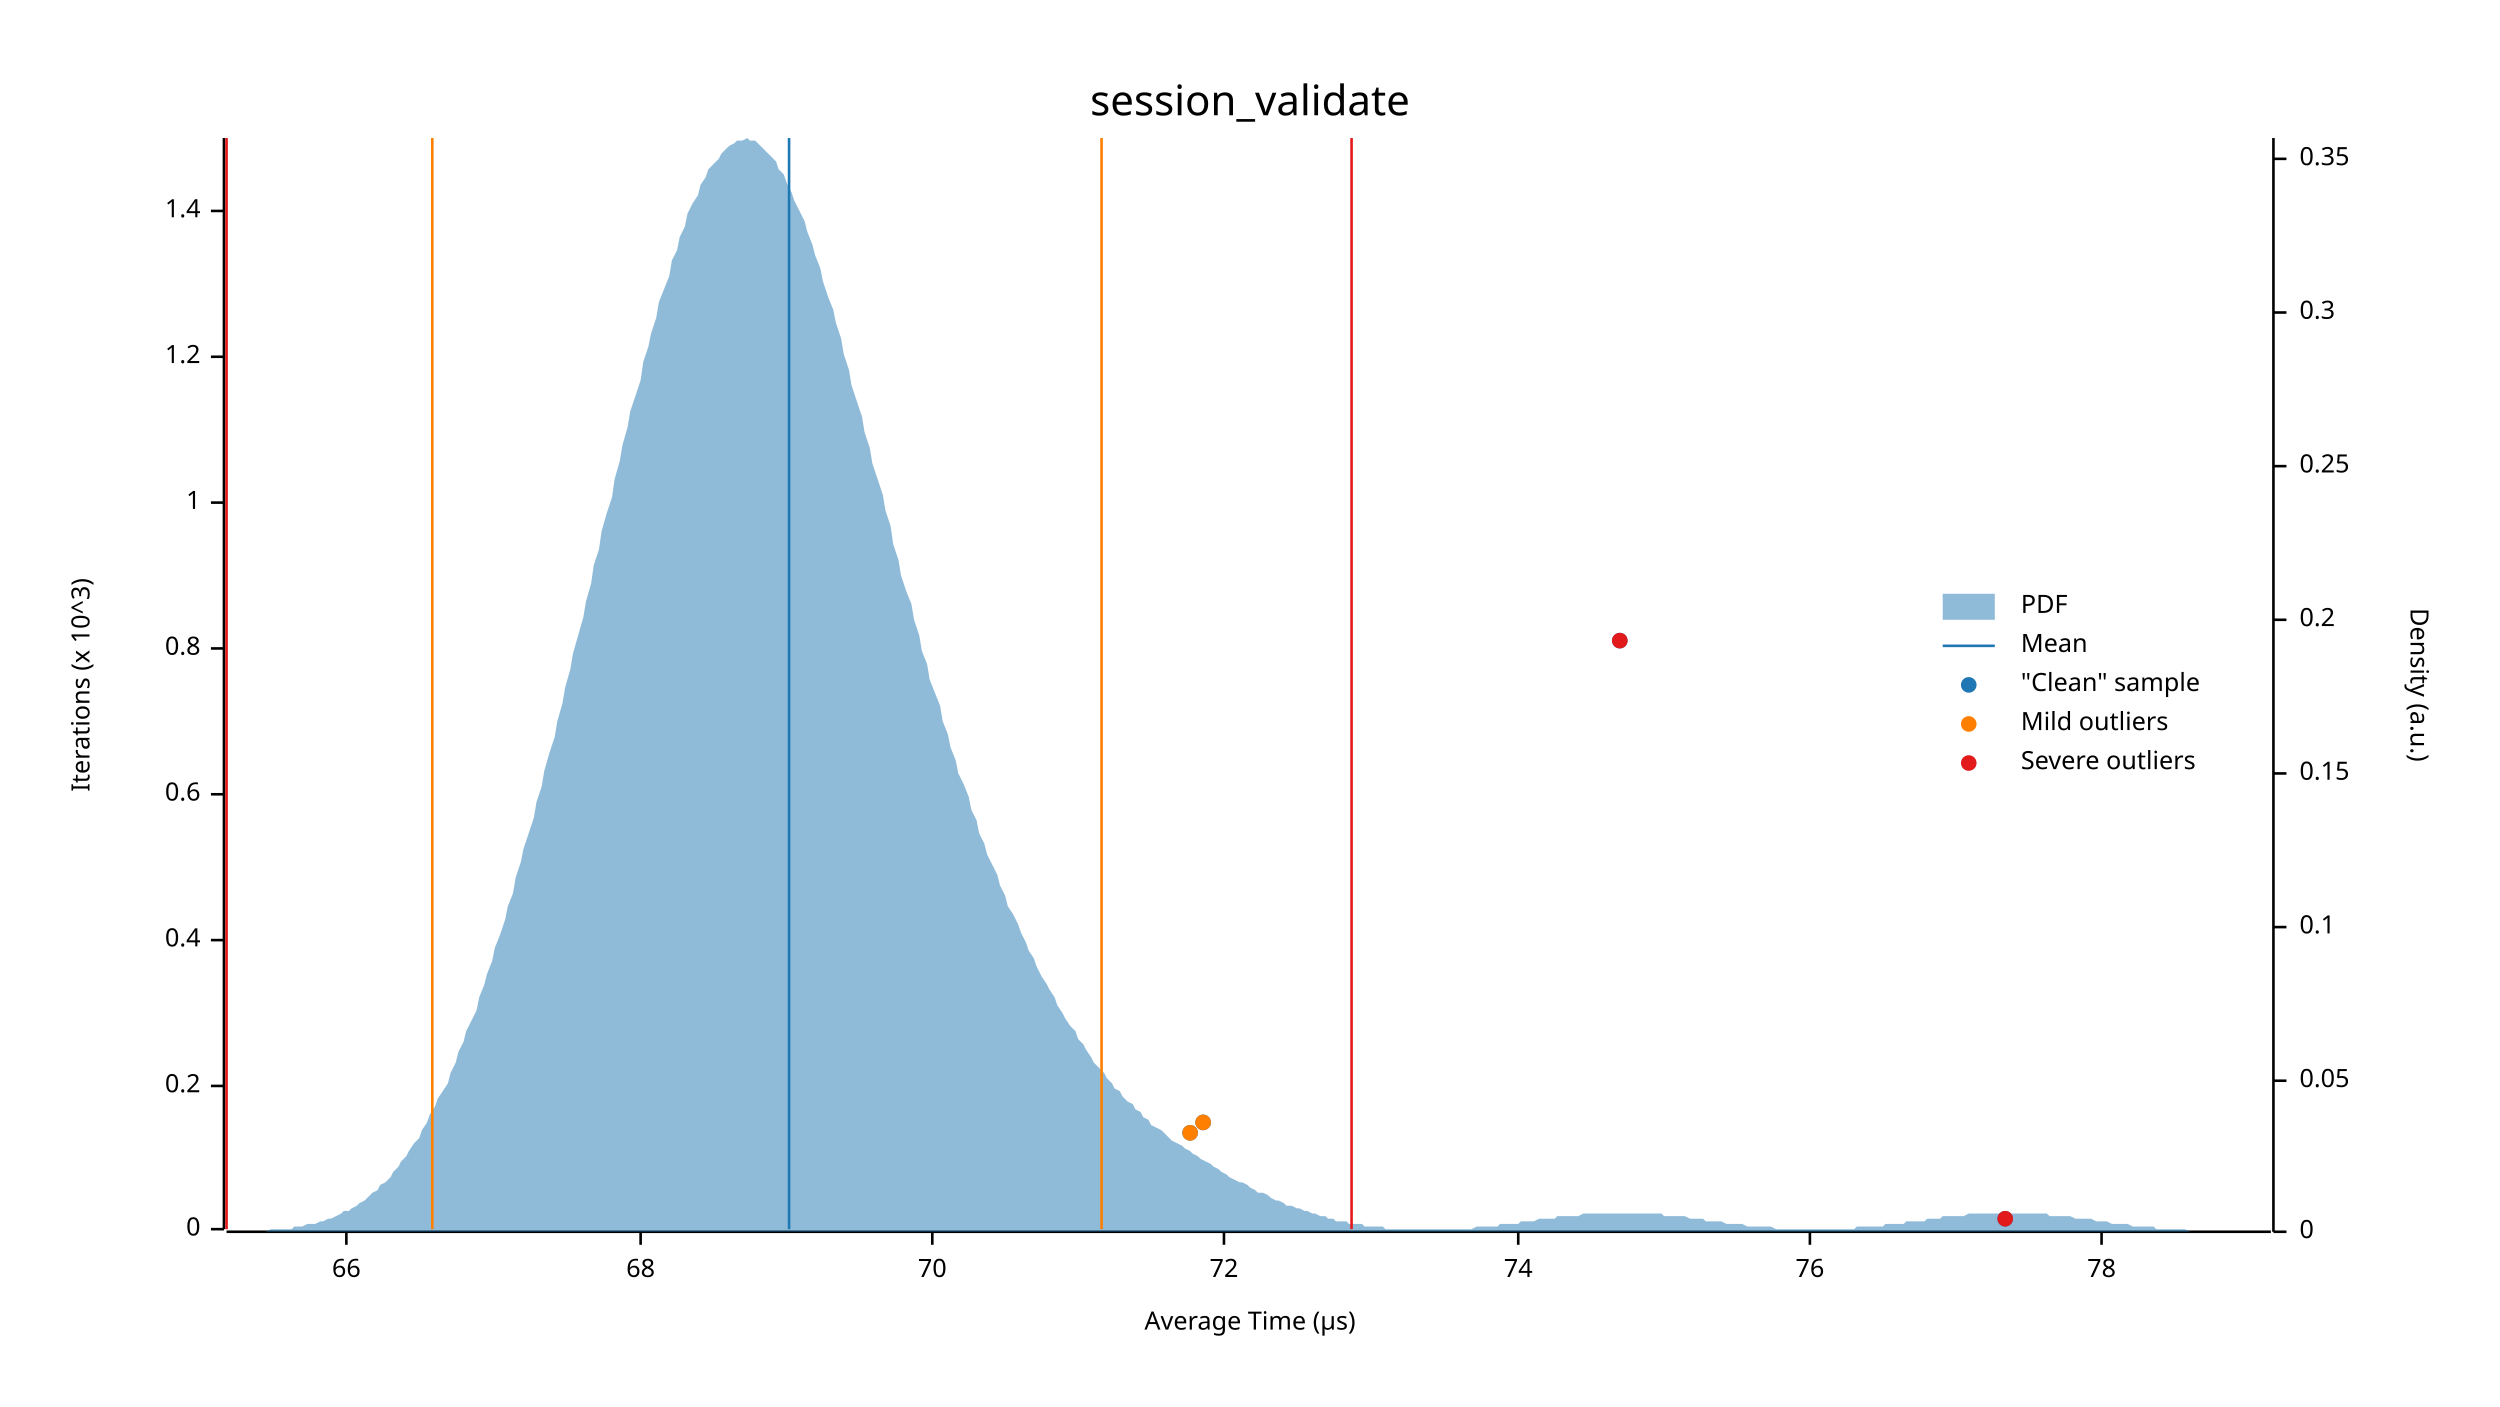
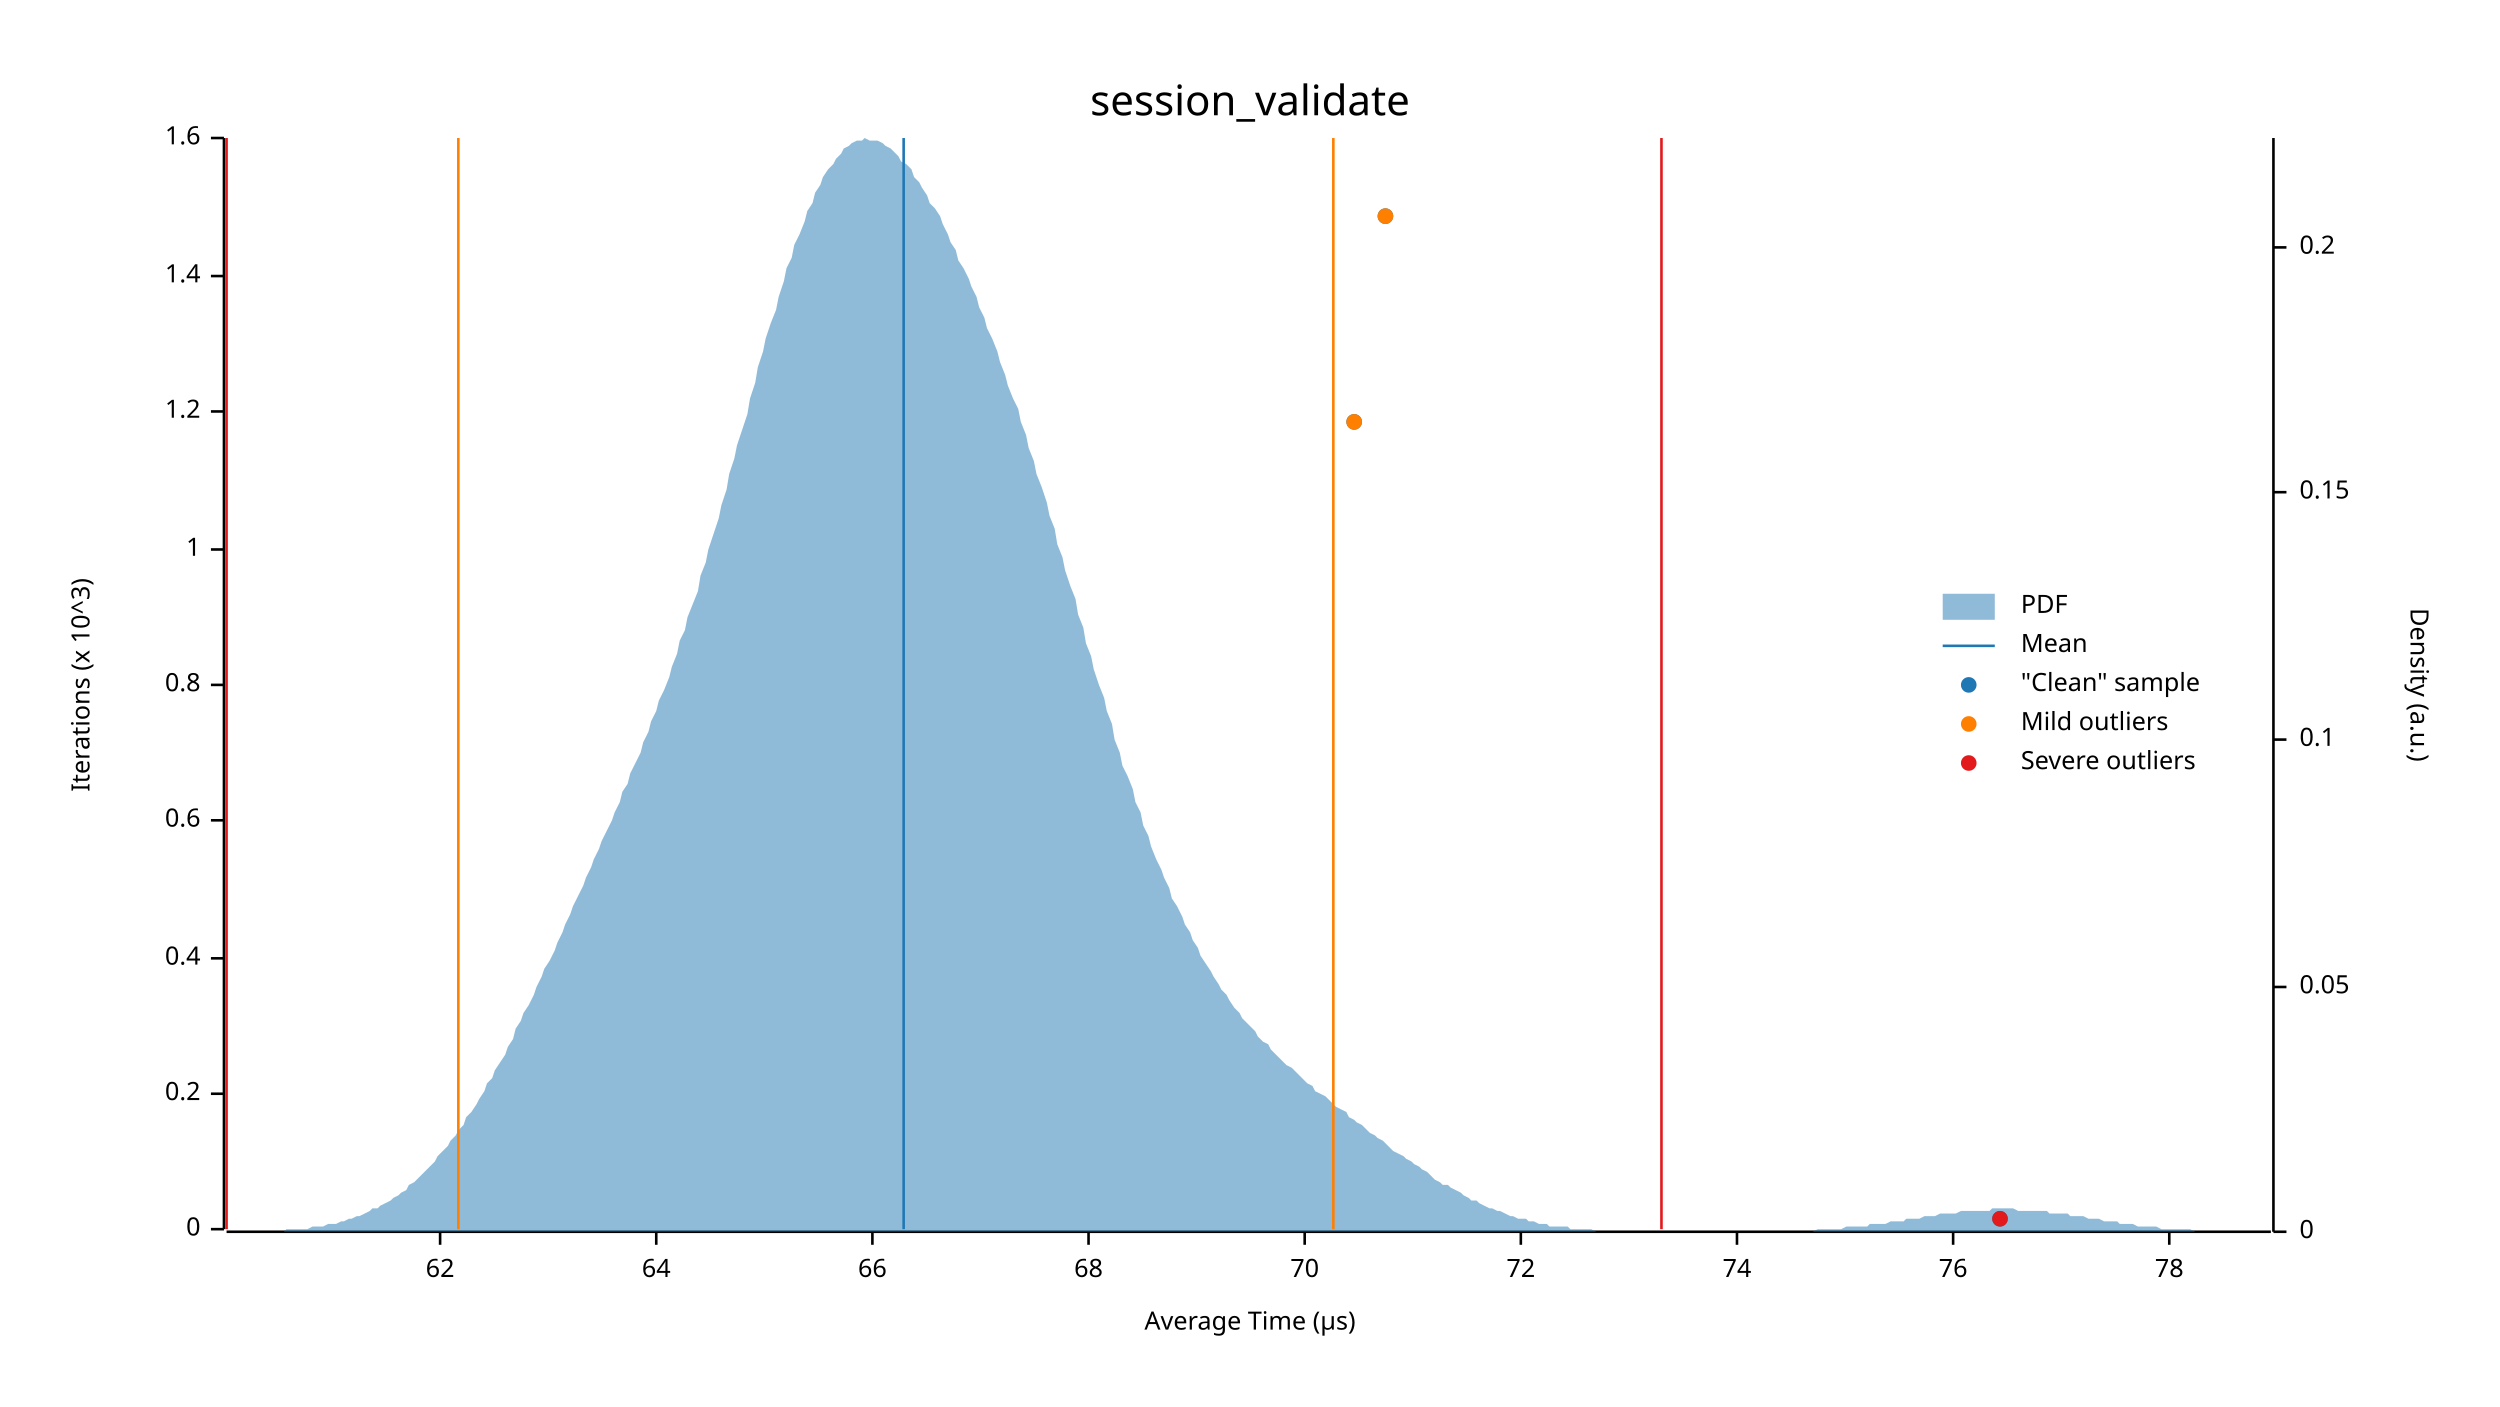
<svg xmlns="http://www.w3.org/2000/svg" width="960" height="540" viewBox="0 0 960 540">
  <text x="480" y="32" dy="0.76em" text-anchor="middle" font-family="sans-serif" font-size="16.129" opacity="1" fill="#000000">
session_validate
</text>
  <text x="27" y="263" dy="0.76em" text-anchor="middle" font-family="sans-serif" font-size="9.677" opacity="1" fill="#000000" transform="rotate(270, 27, 263)">
Iterations (x 10^3)
</text>
  <text x="480" y="513" dy="-0.5ex" text-anchor="middle" font-family="sans-serif" font-size="9.677" opacity="1" fill="#000000">
Average Time (µs)
</text>
  <polyline fill="none" opacity="1" stroke="#000000" stroke-width="1" points="86,53 86,472 " />
  <text x="77" y="472" dy="0.5ex" text-anchor="end" font-family="sans-serif" font-size="9.677" opacity="1" fill="#000000">
0
</text>
  <polyline fill="none" opacity="1" stroke="#000000" stroke-width="1" points="81,472 86,472 " />
-   <text x="77" y="417" dy="0.5ex" text-anchor="end" font-family="sans-serif" font-size="9.677" opacity="1" fill="#000000">
+   <text x="77" y="420" dy="0.5ex" text-anchor="end" font-family="sans-serif" font-size="9.677" opacity="1" fill="#000000">
0.2
</text>
-   <polyline fill="none" opacity="1" stroke="#000000" stroke-width="1" points="81,417 86,417 " />
-   <text x="77" y="361" dy="0.5ex" text-anchor="end" font-family="sans-serif" font-size="9.677" opacity="1" fill="#000000">
+   <polyline fill="none" opacity="1" stroke="#000000" stroke-width="1" points="81,420 86,420 " />
+   <text x="77" y="368" dy="0.5ex" text-anchor="end" font-family="sans-serif" font-size="9.677" opacity="1" fill="#000000">
0.4
</text>
-   <polyline fill="none" opacity="1" stroke="#000000" stroke-width="1" points="81,361 86,361 " />
-   <text x="77" y="305" dy="0.5ex" text-anchor="end" font-family="sans-serif" font-size="9.677" opacity="1" fill="#000000">
+   <polyline fill="none" opacity="1" stroke="#000000" stroke-width="1" points="81,368 86,368 " />
+   <text x="77" y="315" dy="0.5ex" text-anchor="end" font-family="sans-serif" font-size="9.677" opacity="1" fill="#000000">
0.6
</text>
-   <polyline fill="none" opacity="1" stroke="#000000" stroke-width="1" points="81,305 86,305 " />
-   <text x="77" y="249" dy="0.5ex" text-anchor="end" font-family="sans-serif" font-size="9.677" opacity="1" fill="#000000">
+   <polyline fill="none" opacity="1" stroke="#000000" stroke-width="1" points="81,315 86,315 " />
+   <text x="77" y="263" dy="0.5ex" text-anchor="end" font-family="sans-serif" font-size="9.677" opacity="1" fill="#000000">
0.8
</text>
-   <polyline fill="none" opacity="1" stroke="#000000" stroke-width="1" points="81,249 86,249 " />
-   <text x="77" y="193" dy="0.5ex" text-anchor="end" font-family="sans-serif" font-size="9.677" opacity="1" fill="#000000">
+   <polyline fill="none" opacity="1" stroke="#000000" stroke-width="1" points="81,263 86,263 " />
+   <text x="77" y="211" dy="0.5ex" text-anchor="end" font-family="sans-serif" font-size="9.677" opacity="1" fill="#000000">
1
</text>
-   <polyline fill="none" opacity="1" stroke="#000000" stroke-width="1" points="81,193 86,193 " />
-   <text x="77" y="137" dy="0.5ex" text-anchor="end" font-family="sans-serif" font-size="9.677" opacity="1" fill="#000000">
+   <polyline fill="none" opacity="1" stroke="#000000" stroke-width="1" points="81,211 86,211 " />
+   <text x="77" y="158" dy="0.5ex" text-anchor="end" font-family="sans-serif" font-size="9.677" opacity="1" fill="#000000">
1.2
</text>
-   <polyline fill="none" opacity="1" stroke="#000000" stroke-width="1" points="81,137 86,137 " />
-   <text x="77" y="81" dy="0.5ex" text-anchor="end" font-family="sans-serif" font-size="9.677" opacity="1" fill="#000000">
+   <polyline fill="none" opacity="1" stroke="#000000" stroke-width="1" points="81,158 86,158 " />
+   <text x="77" y="106" dy="0.5ex" text-anchor="end" font-family="sans-serif" font-size="9.677" opacity="1" fill="#000000">
1.4
</text>
-   <polyline fill="none" opacity="1" stroke="#000000" stroke-width="1" points="81,81 86,81 " />
+   <polyline fill="none" opacity="1" stroke="#000000" stroke-width="1" points="81,106 86,106 " />
+   <text x="77" y="53" dy="0.5ex" text-anchor="end" font-family="sans-serif" font-size="9.677" opacity="1" fill="#000000">
+ 1.6
+ </text>
+   <polyline fill="none" opacity="1" stroke="#000000" stroke-width="1" points="81,53 86,53 " />
  <polyline fill="none" opacity="1" stroke="#000000" stroke-width="1" points="87,473 872,473 " />
-   <text x="133" y="483" dy="0.76em" text-anchor="middle" font-family="sans-serif" font-size="9.677" opacity="1" fill="#000000">
+   <text x="169" y="483" dy="0.76em" text-anchor="middle" font-family="sans-serif" font-size="9.677" opacity="1" fill="#000000">
+ 62
+ </text>
+   <polyline fill="none" opacity="1" stroke="#000000" stroke-width="1" points="169,473 169,478 " />
+   <text x="252" y="483" dy="0.76em" text-anchor="middle" font-family="sans-serif" font-size="9.677" opacity="1" fill="#000000">
+ 64
+ </text>
+   <polyline fill="none" opacity="1" stroke="#000000" stroke-width="1" points="252,473 252,478 " />
+   <text x="335" y="483" dy="0.76em" text-anchor="middle" font-family="sans-serif" font-size="9.677" opacity="1" fill="#000000">
66
</text>
-   <polyline fill="none" opacity="1" stroke="#000000" stroke-width="1" points="133,473 133,478 " />
-   <text x="246" y="483" dy="0.76em" text-anchor="middle" font-family="sans-serif" font-size="9.677" opacity="1" fill="#000000">
+   <polyline fill="none" opacity="1" stroke="#000000" stroke-width="1" points="335,473 335,478 " />
+   <text x="418" y="483" dy="0.76em" text-anchor="middle" font-family="sans-serif" font-size="9.677" opacity="1" fill="#000000">
68
</text>
-   <polyline fill="none" opacity="1" stroke="#000000" stroke-width="1" points="246,473 246,478 " />
-   <text x="358" y="483" dy="0.76em" text-anchor="middle" font-family="sans-serif" font-size="9.677" opacity="1" fill="#000000">
+   <polyline fill="none" opacity="1" stroke="#000000" stroke-width="1" points="418,473 418,478 " />
+   <text x="501" y="483" dy="0.76em" text-anchor="middle" font-family="sans-serif" font-size="9.677" opacity="1" fill="#000000">
70
</text>
-   <polyline fill="none" opacity="1" stroke="#000000" stroke-width="1" points="358,473 358,478 " />
-   <text x="470" y="483" dy="0.76em" text-anchor="middle" font-family="sans-serif" font-size="9.677" opacity="1" fill="#000000">
+   <polyline fill="none" opacity="1" stroke="#000000" stroke-width="1" points="501,473 501,478 " />
+   <text x="584" y="483" dy="0.76em" text-anchor="middle" font-family="sans-serif" font-size="9.677" opacity="1" fill="#000000">
72
</text>
-   <polyline fill="none" opacity="1" stroke="#000000" stroke-width="1" points="470,473 470,478 " />
-   <text x="583" y="483" dy="0.76em" text-anchor="middle" font-family="sans-serif" font-size="9.677" opacity="1" fill="#000000">
+   <polyline fill="none" opacity="1" stroke="#000000" stroke-width="1" points="584,473 584,478 " />
+   <text x="667" y="483" dy="0.76em" text-anchor="middle" font-family="sans-serif" font-size="9.677" opacity="1" fill="#000000">
74
</text>
-   <polyline fill="none" opacity="1" stroke="#000000" stroke-width="1" points="583,473 583,478 " />
-   <text x="695" y="483" dy="0.76em" text-anchor="middle" font-family="sans-serif" font-size="9.677" opacity="1" fill="#000000">
+   <polyline fill="none" opacity="1" stroke="#000000" stroke-width="1" points="667,473 667,478 " />
+   <text x="750" y="483" dy="0.76em" text-anchor="middle" font-family="sans-serif" font-size="9.677" opacity="1" fill="#000000">
76
</text>
-   <polyline fill="none" opacity="1" stroke="#000000" stroke-width="1" points="695,473 695,478 " />
-   <text x="807" y="483" dy="0.76em" text-anchor="middle" font-family="sans-serif" font-size="9.677" opacity="1" fill="#000000">
+   <polyline fill="none" opacity="1" stroke="#000000" stroke-width="1" points="750,473 750,478 " />
+   <text x="833" y="483" dy="0.76em" text-anchor="middle" font-family="sans-serif" font-size="9.677" opacity="1" fill="#000000">
78
</text>
-   <polyline fill="none" opacity="1" stroke="#000000" stroke-width="1" points="807,473 807,478 " />
+   <polyline fill="none" opacity="1" stroke="#000000" stroke-width="1" points="833,473 833,478 " />
  <text x="933" y="263" dy="0.76em" text-anchor="middle" font-family="sans-serif" font-size="9.677" opacity="1" fill="#000000" transform="rotate(90, 933, 263)">
Density (a.u.)
</text>
  <polyline fill="none" opacity="1" stroke="#000000" stroke-width="1" points="873,53 873,473 " />
  <text x="883" y="473" dy="0.5ex" text-anchor="start" font-family="sans-serif" font-size="9.677" opacity="1" fill="#000000">
0
</text>
  <polyline fill="none" opacity="1" stroke="#000000" stroke-width="1" points="873,473 878,473 " />
-   <text x="883" y="415" dy="0.5ex" text-anchor="start" font-family="sans-serif" font-size="9.677" opacity="1" fill="#000000">
+   <text x="883" y="379" dy="0.5ex" text-anchor="start" font-family="sans-serif" font-size="9.677" opacity="1" fill="#000000">
0.05
</text>
-   <polyline fill="none" opacity="1" stroke="#000000" stroke-width="1" points="873,415 878,415 " />
-   <text x="883" y="356" dy="0.5ex" text-anchor="start" font-family="sans-serif" font-size="9.677" opacity="1" fill="#000000">
+   <polyline fill="none" opacity="1" stroke="#000000" stroke-width="1" points="873,379 878,379 " />
+   <text x="883" y="284" dy="0.5ex" text-anchor="start" font-family="sans-serif" font-size="9.677" opacity="1" fill="#000000">
0.1
</text>
-   <polyline fill="none" opacity="1" stroke="#000000" stroke-width="1" points="873,356 878,356 " />
-   <text x="883" y="297" dy="0.5ex" text-anchor="start" font-family="sans-serif" font-size="9.677" opacity="1" fill="#000000">
+   <polyline fill="none" opacity="1" stroke="#000000" stroke-width="1" points="873,284 878,284 " />
+   <text x="883" y="189" dy="0.5ex" text-anchor="start" font-family="sans-serif" font-size="9.677" opacity="1" fill="#000000">
0.15
</text>
-   <polyline fill="none" opacity="1" stroke="#000000" stroke-width="1" points="873,297 878,297 " />
-   <text x="883" y="238" dy="0.5ex" text-anchor="start" font-family="sans-serif" font-size="9.677" opacity="1" fill="#000000">
+   <polyline fill="none" opacity="1" stroke="#000000" stroke-width="1" points="873,189 878,189 " />
+   <text x="883" y="95" dy="0.5ex" text-anchor="start" font-family="sans-serif" font-size="9.677" opacity="1" fill="#000000">
0.2
</text>
-   <polyline fill="none" opacity="1" stroke="#000000" stroke-width="1" points="873,238 878,238 " />
-   <text x="883" y="179" dy="0.5ex" text-anchor="start" font-family="sans-serif" font-size="9.677" opacity="1" fill="#000000">
- 0.25
- </text>
-   <polyline fill="none" opacity="1" stroke="#000000" stroke-width="1" points="873,179 878,179 " />
-   <text x="883" y="120" dy="0.5ex" text-anchor="start" font-family="sans-serif" font-size="9.677" opacity="1" fill="#000000">
- 0.3
- </text>
-   <polyline fill="none" opacity="1" stroke="#000000" stroke-width="1" points="873,120 878,120 " />
-   <text x="883" y="61" dy="0.5ex" text-anchor="start" font-family="sans-serif" font-size="9.677" opacity="1" fill="#000000">
- 0.35
- </text>
-   <polyline fill="none" opacity="1" stroke="#000000" stroke-width="1" points="873,61 878,61 " />
-   <polygon opacity="0.5" fill="#1F78B4" points="87,473 88,473 90,473 91,473 93,473 94,473 96,473 98,473 99,473 101,473 102,473 104,472 105,472 107,472 109,472 110,472 112,472 113,471 115,471 116,471 118,470 120,470 121,470 123,469 124,469 126,468 127,468 129,467 131,466 132,465 134,465 135,464 137,463 138,462 140,461 142,459 143,458 145,457 146,455 148,454 150,452 151,450 153,448 154,446 156,444 157,442 159,439 161,437 162,434 164,431 165,428 167,425 168,422 170,419 172,416 173,412 175,408 176,404 178,400 179,396 181,392 183,388 184,383 186,378 187,374 189,369 190,364 192,359 194,353 195,348 197,343 198,337 200,331 201,326 203,320 205,314 206,308 208,302 209,296 211,289 213,283 214,277 216,270 217,264 219,257 220,251 222,244 224,237 225,231 227,224 228,217 230,211 231,204 233,197 235,191 236,184 238,177 239,171 241,164 242,158 244,152 246,146 247,139 249,133 250,128 252,122 253,116 255,111 257,106 258,100 260,96 261,91 263,87 264,82 266,78 268,75 269,71 271,68 272,65 274,63 276,61 277,59 279,57 280,56 282,55 283,54 285,54 287,53 288,54 290,54 291,55 293,57 294,58 296,60 298,62 299,65 301,67 302,70 304,74 305,77 307,81 309,85 310,89 312,94 313,98 315,103 316,108 318,114 320,119 321,124 323,130 324,136 326,142 327,148 329,154 331,160 332,166 334,172 335,178 337,184 339,190 340,196 342,202 343,209 345,215 346,221 348,227 350,232 351,238 353,244 354,250 356,255 357,261 359,266 361,271 362,277 364,282 365,287 367,292 368,297 370,301 372,306 373,311 375,315 376,320 378,324 379,328 381,332 383,336 384,340 386,344 387,348 389,351 391,355 392,358 394,362 395,365 397,368 398,371 400,375 402,378 403,380 405,383 406,386 408,389 409,391 411,394 413,396 414,399 416,401 417,403 419,406 420,408 422,410 424,412 425,414 427,416 428,418 430,419 431,421 433,423 435,424 436,426 438,427 439,429 441,430 442,432 444,433 446,434 447,435 449,437 450,438 452,439 454,440 455,441 457,442 458,443 460,444 461,445 463,446 465,447 466,448 468,449 469,450 471,451 472,452 474,453 476,454 477,454 479,455 480,456 482,457 483,458 485,458 487,459 488,460 490,461 491,461 493,462 494,463 496,463 498,464 499,464 501,465 502,465 504,466 505,466 507,467 509,467 510,468 512,468 513,469 515,469 517,469 518,470 520,470 521,470 523,470 524,471 526,471 528,471 529,471 531,471 532,472 534,472 535,472 537,472 539,472 540,472 542,472 543,472 545,472 546,472 548,472 550,472 551,472 553,472 554,472 556,472 557,472 559,472 561,472 562,472 564,472 565,472 567,471 568,471 570,471 572,471 573,471 575,471 576,470 578,470 580,470 581,470 583,470 584,469 586,469 587,469 589,469 591,468 592,468 594,468 595,468 597,468 598,467 600,467 602,467 603,467 605,467 606,467 608,466 609,466 611,466 613,466 614,466 616,466 617,466 619,466 620,466 622,466 624,466 625,466 627,466 628,466 630,466 632,466 633,466 635,466 636,466 638,466 639,467 641,467 643,467 644,467 646,467 647,467 649,468 650,468 652,468 654,468 655,469 657,469 658,469 660,469 661,469 663,470 665,470 666,470 668,470 669,470 671,471 672,471 674,471 676,471 677,471 679,471 680,471 682,472 683,472 685,472 687,472 688,472 690,472 691,472 693,472 695,472 696,472 698,472 699,472 701,472 702,472 704,472 706,472 707,472 709,472 710,472 712,472 713,471 715,471 717,471 718,471 720,471 721,471 723,471 724,470 726,470 728,470 729,470 731,470 732,469 734,469 735,469 737,469 739,469 740,468 742,468 743,468 745,468 746,467 748,467 750,467 751,467 753,467 754,467 756,466 758,466 759,466 761,466 762,466 764,466 765,466 767,466 769,466 770,466 772,466 773,466 775,466 776,466 778,466 780,466 781,466 783,466 784,466 786,466 787,467 789,467 791,467 792,467 794,467 795,467 797,468 798,468 800,468 802,468 803,468 805,469 806,469 808,469 809,469 811,470 813,470 814,470 816,470 817,470 819,471 821,471 822,471 824,471 825,471 827,471 828,472 830,472 832,472 833,472 835,472 836,472 838,472 839,472 841,473 843,473 844,473 846,473 847,473 849,473 850,473 852,473 854,473 855,473 857,473 858,473 860,473 861,473 863,473 865,473 866,473 868,473 869,473 871,473 873,473 873,473 87,473 " />
-   <polyline fill="none" opacity="1" stroke="#1F78B4" stroke-width="1" points="303,472 303,53 " />
-   <polyline fill="none" opacity="1" stroke="#FF7F00" stroke-width="1" points="166,472 166,53 " />
-   <polyline fill="none" opacity="1" stroke="#FF7F00" stroke-width="1" points="423,472 423,53 " />
+   <polyline fill="none" opacity="1" stroke="#000000" stroke-width="1" points="873,95 878,95 " />
+   <polygon opacity="0.5" fill="#1F78B4" points="87,473 88,473 90,473 91,473 93,473 94,473 96,473 98,473 99,473 101,473 102,473 104,473 105,473 107,473 109,473 110,472 112,472 113,472 115,472 116,472 118,472 120,471 121,471 123,471 124,471 126,470 127,470 129,470 131,469 132,469 134,468 135,468 137,467 138,467 140,466 142,465 143,464 145,464 146,463 148,462 150,461 151,460 153,459 154,458 156,457 157,455 159,454 161,452 162,451 164,449 165,448 167,446 168,444 170,442 172,440 173,438 175,436 176,434 178,432 179,429 181,427 183,424 184,422 186,419 187,416 189,414 190,411 192,408 194,405 195,402 197,399 198,395 200,392 201,389 203,386 205,382 206,379 208,375 209,372 211,369 213,365 214,362 216,358 217,355 219,351 220,348 222,344 224,340 225,337 227,333 228,330 230,326 231,323 233,319 235,315 236,312 238,308 239,304 241,301 242,297 244,293 246,289 247,285 249,281 250,277 252,273 253,269 255,265 257,260 258,256 260,251 261,246 263,242 264,237 266,232 268,227 269,221 271,216 272,211 274,205 276,199 277,194 279,188 280,182 282,176 283,171 285,165 287,159 288,153 290,147 291,141 293,135 294,130 296,124 298,119 299,114 301,108 302,103 304,99 305,94 307,90 309,85 310,81 312,78 313,74 315,71 316,68 318,65 320,63 321,61 323,59 324,57 326,56 327,55 329,54 331,54 332,53 334,54 335,54 337,54 339,55 340,56 342,57 343,58 345,60 346,62 348,63 350,65 351,68 353,70 354,72 356,75 357,78 359,80 361,83 362,86 364,90 365,93 367,96 368,100 370,103 372,107 373,110 375,114 376,118 378,122 379,126 381,130 383,135 384,139 386,144 387,148 389,153 391,157 392,162 394,167 395,172 397,177 398,182 400,187 402,193 403,198 405,203 406,209 408,214 409,219 411,225 413,230 414,236 416,241 417,247 419,252 420,257 422,263 424,268 425,273 427,278 428,284 430,289 431,294 433,298 435,303 436,308 438,312 439,317 441,321 442,325 444,330 446,334 447,337 449,341 450,345 452,348 454,352 455,355 457,358 458,361 460,364 461,367 463,370 465,373 466,375 468,378 469,380 471,382 472,384 474,387 476,389 477,391 479,393 480,394 482,396 483,398 485,400 487,401 488,403 490,405 491,406 493,408 494,409 496,410 498,412 499,413 501,415 502,416 504,417 505,419 507,420 509,421 510,422 512,424 513,425 515,426 517,427 518,429 520,430 521,431 523,432 524,433 526,435 528,436 529,437 531,438 532,439 534,441 535,442 537,443 539,444 540,445 542,446 543,447 545,448 546,449 548,450 550,452 551,453 553,454 554,455 556,455 557,456 559,457 561,458 562,459 564,460 565,461 567,461 568,462 570,463 572,464 573,464 575,465 576,465 578,466 580,467 581,467 583,468 584,468 586,468 587,469 589,469 591,470 592,470 594,470 595,471 597,471 598,471 600,471 602,471 603,472 605,472 606,472 608,472 609,472 611,472 613,473 614,473 616,473 617,473 619,473 620,473 622,473 624,473 625,473 627,473 628,473 630,473 632,473 633,473 635,473 636,473 638,473 639,473 641,473 643,473 644,473 646,473 647,473 649,473 650,473 652,473 654,473 655,473 657,473 658,473 660,473 661,473 663,473 665,473 666,473 668,473 669,473 671,473 672,473 674,473 676,473 677,473 679,473 680,473 682,473 683,473 685,473 687,473 688,473 690,473 691,473 693,473 695,473 696,473 698,472 699,472 701,472 702,472 704,472 706,472 707,472 709,471 710,471 712,471 713,471 715,471 717,471 718,470 720,470 721,470 723,470 724,470 726,469 728,469 729,469 731,469 732,468 734,468 735,468 737,468 739,467 740,467 742,467 743,467 745,466 746,466 748,466 750,466 751,466 753,465 754,465 756,465 758,465 759,465 761,465 762,465 764,465 765,464 767,464 769,464 770,464 772,464 773,464 775,465 776,465 778,465 780,465 781,465 783,465 784,465 786,465 787,466 789,466 791,466 792,466 794,466 795,467 797,467 798,467 800,467 802,468 803,468 805,468 806,468 808,469 809,469 811,469 813,469 814,470 816,470 817,470 819,470 821,471 822,471 824,471 825,471 827,471 828,471 830,472 832,472 833,472 835,472 836,472 838,472 839,472 841,472 843,473 844,473 846,473 847,473 849,473 850,473 852,473 854,473 855,473 857,473 858,473 860,473 861,473 863,473 865,473 866,473 868,473 869,473 871,473 873,473 873,473 87,473 " />
+   <polyline fill="none" opacity="1" stroke="#1F78B4" stroke-width="1" points="347,472 347,53 " />
+   <polyline fill="none" opacity="1" stroke="#FF7F00" stroke-width="1" points="176,472 176,53 " />
+   <polyline fill="none" opacity="1" stroke="#FF7F00" stroke-width="1" points="512,472 512,53 " />
  <polyline fill="none" opacity="1" stroke="#E31A1C" stroke-width="1" points="87,472 87,53 " />
-   <polyline fill="none" opacity="1" stroke="#E31A1C" stroke-width="1" points="519,472 519,53 " />
-   <circle cx="770" cy="468" r="3" opacity="1" fill="#1F78B4" stroke="none" stroke-width="1" />
-   <circle cx="457" cy="435" r="3" opacity="1" fill="#1F78B4" stroke="none" stroke-width="1" />
-   <circle cx="462" cy="431" r="3" opacity="1" fill="#1F78B4" stroke="none" stroke-width="1" />
-   <circle cx="622" cy="246" r="3" opacity="1" fill="#1F78B4" stroke="none" stroke-width="1" />
-   <circle cx="457" cy="435" r="3" opacity="1" fill="#FF7F00" stroke="none" stroke-width="1" />
-   <circle cx="462" cy="431" r="3" opacity="1" fill="#FF7F00" stroke="none" stroke-width="1" />
-   <circle cx="770" cy="468" r="3" opacity="1" fill="#E31A1C" stroke="none" stroke-width="1" />
-   <circle cx="622" cy="246" r="3" opacity="1" fill="#E31A1C" stroke="none" stroke-width="1" />
+   <polyline fill="none" opacity="1" stroke="#E31A1C" stroke-width="1" points="638,472 638,53 " />
+   <circle cx="768" cy="468" r="3" opacity="1" fill="#1F78B4" stroke="none" stroke-width="1" />
+   <circle cx="520" cy="162" r="3" opacity="1" fill="#1F78B4" stroke="none" stroke-width="1" />
+   <circle cx="532" cy="83" r="3" opacity="1" fill="#1F78B4" stroke="none" stroke-width="1" />
+   <circle cx="520" cy="162" r="3" opacity="1" fill="#FF7F00" stroke="none" stroke-width="1" />
+   <circle cx="532" cy="83" r="3" opacity="1" fill="#FF7F00" stroke="none" stroke-width="1" />
+   <circle cx="768" cy="468" r="3" opacity="1" fill="#E31A1C" stroke="none" stroke-width="1" />
  <text x="776" y="228" dy="0.76em" text-anchor="start" font-family="sans-serif" font-size="9.677" opacity="1" fill="#000000">
PDF
</text>
  <text x="776" y="243" dy="0.76em" text-anchor="start" font-family="sans-serif" font-size="9.677" opacity="1" fill="#000000">
Mean
</text>
  <text x="776" y="258" dy="0.76em" text-anchor="start" font-family="sans-serif" font-size="9.677" opacity="1" fill="#000000">
"Clean" sample
</text>
  <text x="776" y="273" dy="0.76em" text-anchor="start" font-family="sans-serif" font-size="9.677" opacity="1" fill="#000000">
Mild outliers
</text>
  <text x="776" y="288" dy="0.76em" text-anchor="start" font-family="sans-serif" font-size="9.677" opacity="1" fill="#000000">
Severe outliers
</text>
  <rect x="746" y="228" width="20" height="10" opacity="0.5" fill="#1F78B4" stroke="none" />
  <polyline fill="none" opacity="1" stroke="#1F78B4" stroke-width="1" points="746,248 766,248 " />
  <circle cx="756" cy="263" r="3" opacity="1" fill="#1F78B4" stroke="none" stroke-width="1" />
  <circle cx="756" cy="278" r="3" opacity="1" fill="#FF7F00" stroke="none" stroke-width="1" />
  <circle cx="756" cy="293" r="3" opacity="1" fill="#E31A1C" stroke="none" stroke-width="1" />
</svg>
